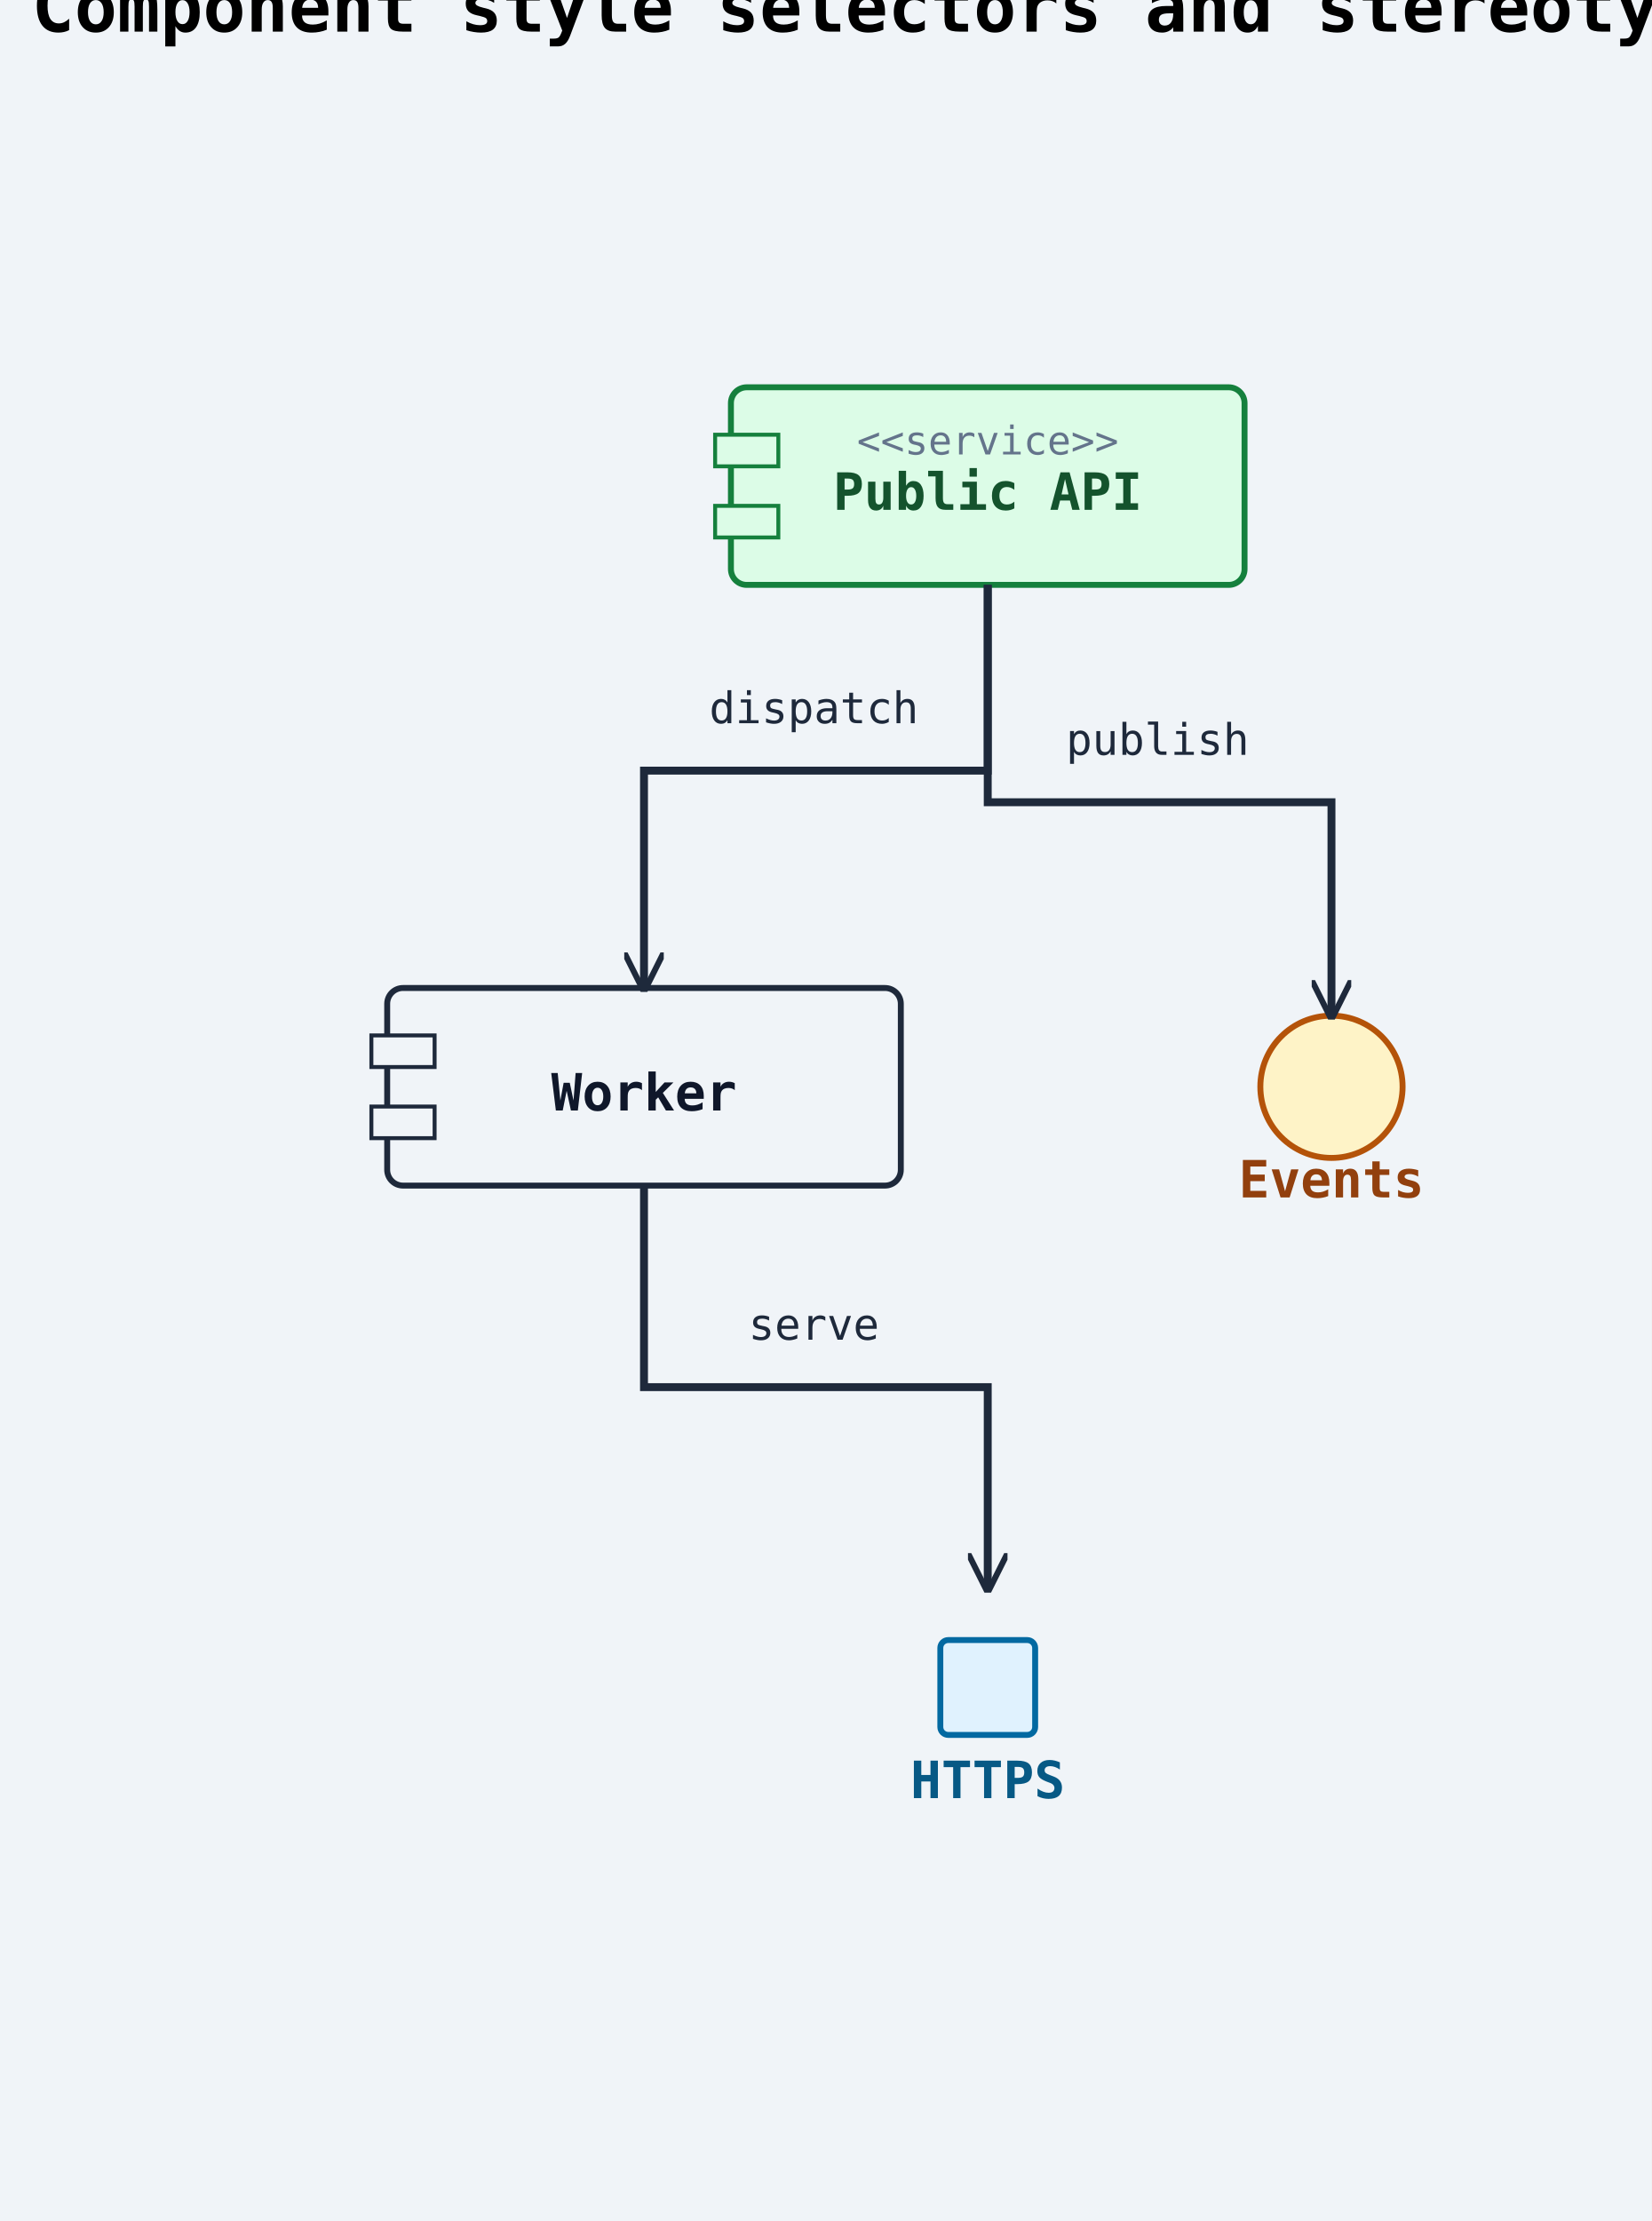
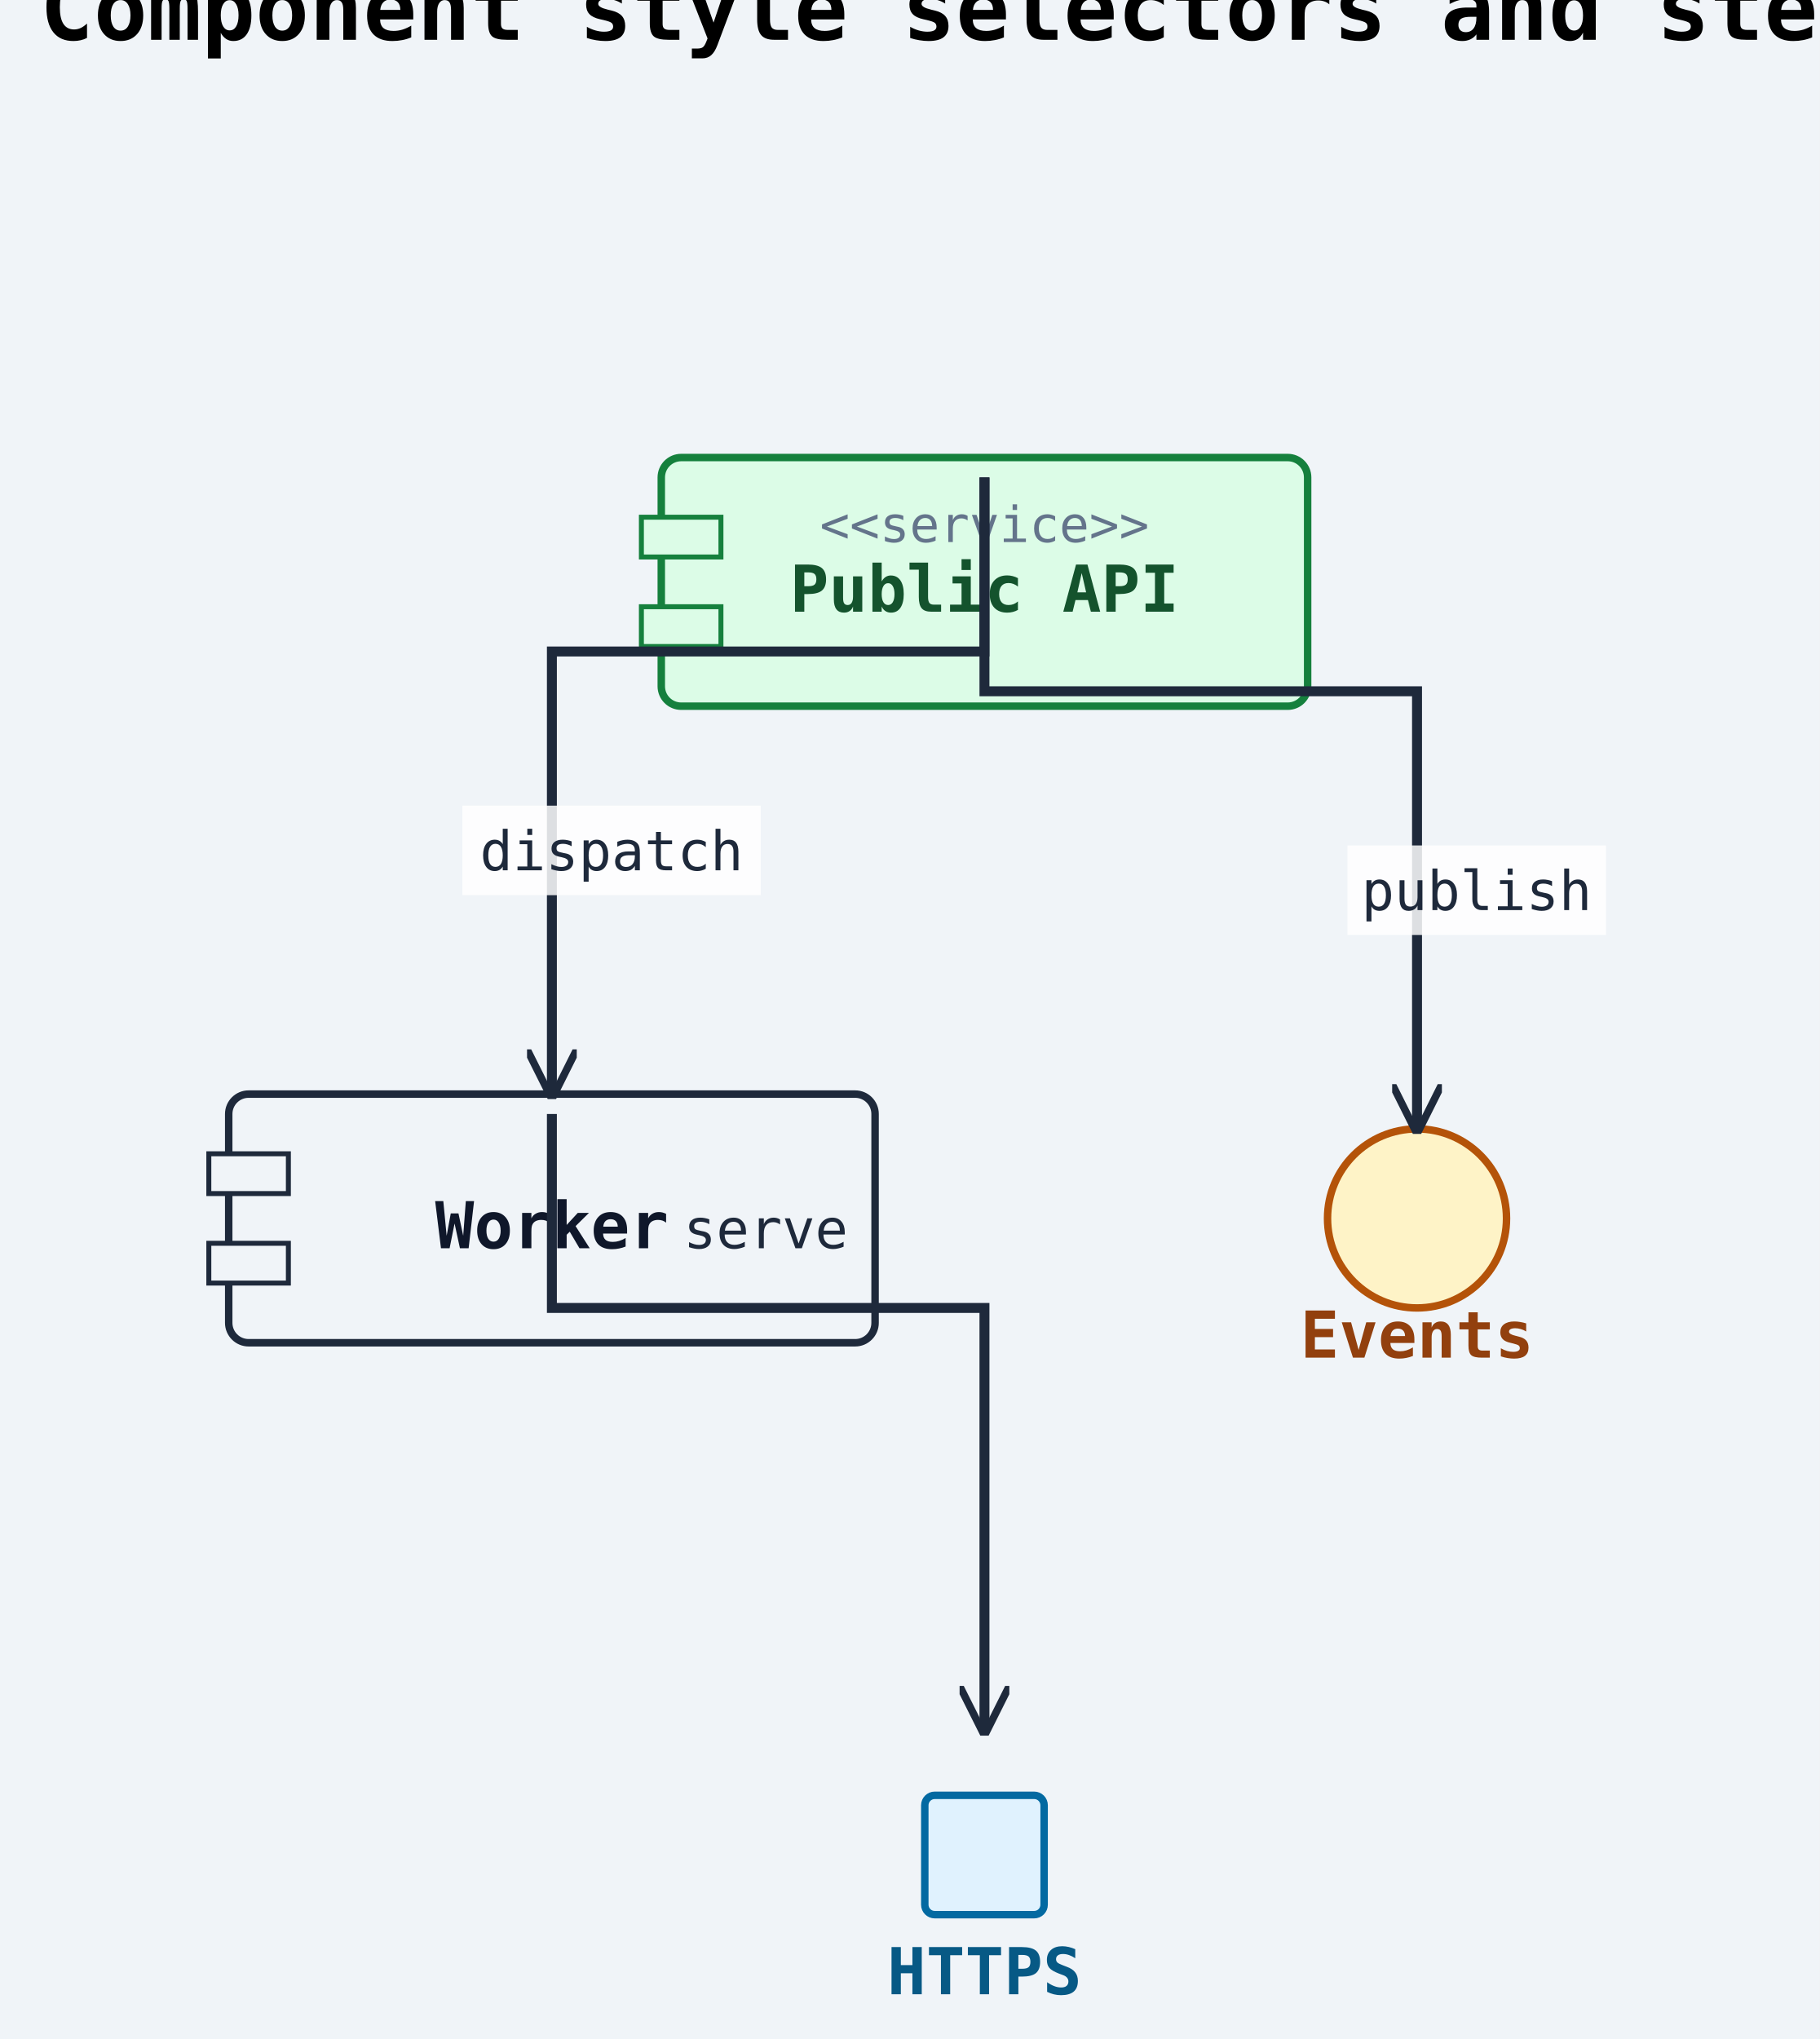
- <svg xmlns="http://www.w3.org/2000/svg" width="418" height="562" viewBox="0 0 418 562">
+ <svg xmlns="http://www.w3.org/2000/svg" width="366" height="410" viewBox="0 0 366 410">
  <rect width="100%" height="100%" fill="#f0f4f8" />
  <defs>
    <marker id="arrow-open" viewBox="0 0 10 10" refX="9" refY="5" markerWidth="10" markerHeight="10" markerUnits="userSpaceOnUse" orient="auto-start-reverse">
      <path d="M0,0 L10,5 L0,10" fill="none" stroke="#1e293b" stroke-width="1.5" />
    </marker>
    <marker id="arrow-triangle" viewBox="0 0 12 12" refX="11" refY="6" markerWidth="12" markerHeight="12" markerUnits="userSpaceOnUse" orient="auto-start-reverse">
      <polygon points="0,0 12,6 0,12" fill="#ffffff" stroke="#1e293b" stroke-width="1.5" fill-rule="nonzero" />
    </marker>
    <marker id="arrow-diamond-filled" viewBox="0 0 14 10" refX="13" refY="5" markerWidth="14" markerHeight="10" markerUnits="userSpaceOnUse" orient="auto-start-reverse">
      <path d="M0,5 L7,0 L14,5 L7,10 z" fill="#1e293b" stroke="#1e293b" stroke-width="1" />
    </marker>
    <marker id="arrow-diamond-open" viewBox="0 0 14 10" refX="13" refY="5" markerWidth="14" markerHeight="10" markerUnits="userSpaceOnUse" orient="auto-start-reverse">
      <path d="M0,5 L7,0 L14,5 L7,10 z" fill="#ffffff" stroke="#1e293b" stroke-width="1" />
    </marker>
    <marker id="arrow-double-open" viewBox="0 0 16 12" refX="15" refY="6" markerWidth="16" markerHeight="12" markerUnits="userSpaceOnUse" orient="auto-start-reverse">
      <path d="M0,1 L8,6 L0,11 M7,1 L15,6 L7,11" fill="none" stroke="#1e293b" stroke-width="1.5" stroke-linejoin="round" />
    </marker>
    <marker id="arrow-circle-open" viewBox="0 0 12 12" refX="11" refY="6" markerWidth="12" markerHeight="12" markerUnits="userSpaceOnUse" orient="auto-start-reverse">
      <circle cx="6" cy="6" r="4" fill="#ffffff" stroke="#1e293b" stroke-width="1.5" />
    </marker>
    <marker id="arrow-circle-filled" viewBox="0 0 12 12" refX="11" refY="6" markerWidth="12" markerHeight="12" markerUnits="userSpaceOnUse" orient="auto-start-reverse">
      <circle cx="6" cy="6" r="4" fill="#1e293b" stroke="#1e293b" stroke-width="1.5" />
    </marker>
    <marker id="arrow-triangle-filled" viewBox="0 0 12 12" refX="11" refY="6" markerWidth="12" markerHeight="12" markerUnits="userSpaceOnUse" orient="auto-start-reverse">
      <polygon points="0,0 12,6 0,12" fill="#1e293b" stroke="#1e293b" stroke-width="1.5" />
    </marker>
    <marker id="arrow-box-filled" viewBox="0 0 12 12" refX="11" refY="6" markerWidth="12" markerHeight="12" markerUnits="userSpaceOnUse" orient="auto-start-reverse">
      <rect x="2" y="2" width="8" height="8" fill="#1e293b" stroke="#1e293b" stroke-width="1.5" />
    </marker>
    <marker id="arrow-plus" viewBox="0 0 12 12" refX="11" refY="6" markerWidth="12" markerHeight="12" markerUnits="userSpaceOnUse" orient="auto-start-reverse">
      <path d="M6,1 L6,11 M1,6 L11,6" fill="none" stroke="#1e293b" stroke-width="1.8" stroke-linecap="round" />
    </marker>
    <marker id="arrow-slash" viewBox="0 0 12 12" refX="10" refY="6" markerWidth="12" markerHeight="12" markerUnits="userSpaceOnUse" orient="auto-start-reverse">
      <path d="M3,2 L9,10" fill="none" stroke="#1e293b" stroke-width="1.8" stroke-linecap="round" />
    </marker>
    <marker id="arrow-cross" viewBox="0 0 12 12" refX="11" refY="6" markerWidth="12" markerHeight="12" markerUnits="userSpaceOnUse" orient="auto-start-reverse">
      <path d="M2,2 L10,10 M10,2 L2,10" fill="none" stroke="#1e293b" stroke-width="1.8" stroke-linecap="round" />
    </marker>
    <marker id="arrow-bracket-open" viewBox="0 0 12 14" refX="11" refY="7" markerWidth="12" markerHeight="14" markerUnits="userSpaceOnUse" orient="auto-start-reverse">
      <path d="M10,1 L4,1 L4,13 L10,13" fill="none" stroke="#1e293b" stroke-width="1.8" stroke-linecap="round" stroke-linejoin="round" />
    </marker>
  </defs>
  <marker id="arrow-ie-one" viewBox="0 0 24 16" refX="22" refY="8" markerWidth="24" markerHeight="16" markerUnits="userSpaceOnUse" orient="auto-start-reverse">
    <path d="M16,2 L16,14" fill="none" stroke="#1e293b" stroke-width="1.8" stroke-linecap="round" />
  </marker>
  <marker id="arrow-ie-zero-one" viewBox="0 0 30 16" refX="28" refY="8" markerWidth="30" markerHeight="16" markerUnits="userSpaceOnUse" orient="auto-start-reverse">
    <circle cx="10" cy="8" r="4" fill="#ffffff" stroke="#1e293b" stroke-width="1.5" />
    <path d="M20,2 L20,14" fill="none" stroke="#1e293b" stroke-width="1.8" stroke-linecap="round" />
  </marker>
  <marker id="arrow-ie-zero-many" viewBox="0 0 34 18" refX="32" refY="9" markerWidth="34" markerHeight="18" markerUnits="userSpaceOnUse" orient="auto-start-reverse">
    <circle cx="8" cy="9" r="4" fill="#ffffff" stroke="#1e293b" stroke-width="1.5" />
    <path d="M18,9 L31,2 M18,9 L31,9 M18,9 L31,16" fill="none" stroke="#1e293b" stroke-width="1.7" stroke-linecap="round" />
  </marker>
  <marker id="arrow-ie-one-many" viewBox="0 0 34 18" refX="32" refY="9" markerWidth="34" markerHeight="18" markerUnits="userSpaceOnUse" orient="auto-start-reverse">
    <path d="M8,2 L8,16 M18,9 L31,2 M18,9 L31,9 M18,9 L31,16" fill="none" stroke="#1e293b" stroke-width="1.7" stroke-linecap="round" />
  </marker>
  <text x="8" y="8" font-family="monospace" font-size="18" font-weight="600">Component style selectors and stereotypes</text>
-   <rect class="uml-node uml-component" data-uml-kind="component" x="185" y="98" width="130" height="50" rx="4" ry="4" fill="#dcfce7" stroke="#15803d" stroke-width="1.5" />
-   <rect x="181" y="110" width="16" height="8" fill="#dcfce7" stroke="#15803d" stroke-width="1" />
-   <rect x="181" y="128" width="16" height="8" fill="#dcfce7" stroke="#15803d" stroke-width="1" />
-   <text x="250" y="129" text-anchor="middle" font-family="monospace" font-size="13" font-weight="600" fill="#14532d">Public API</text>
-   <text x="250" y="115" text-anchor="middle" font-family="monospace" font-size="10" fill="#64748b">&lt;&lt;service&gt;&gt;</text>
-   <rect class="uml-node uml-component" data-uml-kind="component" x="98" y="250" width="130" height="50" rx="4" ry="4" fill="#f0f4f8" stroke="#1e293b" stroke-width="1.5" />
-   <rect x="94" y="262" width="16" height="8" fill="#f0f4f8" stroke="#1e293b" stroke-width="1" />
-   <rect x="94" y="280" width="16" height="8" fill="#f0f4f8" stroke="#1e293b" stroke-width="1" />
-   <text x="163" y="281" text-anchor="middle" font-family="monospace" font-size="13" font-weight="600" fill="#0f172a">Worker</text>
-   <circle class="uml-node uml-interface" data-uml-kind="interface" cx="337" cy="275" r="18" fill="#fef3c7" stroke="#b45309" stroke-width="1.5" />
-   <text x="337" y="303" text-anchor="middle" font-family="monospace" font-size="13" font-weight="600" fill="#92400e">Events</text>
-   <rect class="uml-node uml-port" data-uml-kind="port" data-uml-port-direction="" x="238" y="415" width="24" height="24" rx="2" ry="2" fill="#e0f2fe" stroke="#0369a1" stroke-width="1.5" />
-   <text x="250" y="455" text-anchor="middle" font-family="monospace" font-size="13" font-weight="600" fill="#075985">HTTPS</text>
-   <polyline class="uml-relation" data-uml-from="API" data-uml-to="Worker" data-uml-arrow="--&gt;" points="250,148 250,195 163,195 163,250" fill="none" stroke="#1e293b" stroke-width="2" marker-end="url(#arrow-open)" />
-   <polyline class="uml-relation" data-uml-from="API" data-uml-to="Events" data-uml-arrow="--&gt;" points="250,148 250,203 337,203 337,257" fill="none" stroke="#1e293b" stroke-width="2" marker-end="url(#arrow-open)" />
-   <polyline class="uml-relation" data-uml-from="Worker" data-uml-to="HTTPS" data-uml-arrow="--&gt;" points="163,300 163,351 250,351 250,402" fill="none" stroke="#1e293b" stroke-width="2" marker-end="url(#arrow-open)" />
-   <text class="uml-edge-label" data-uml-label-role="edge" x="206" y="183" text-anchor="middle" font-family="monospace" font-size="11" fill="#1e293b">dispatch</text>
-   <text class="uml-edge-label" data-uml-label-role="edge" x="293" y="191" text-anchor="middle" font-family="monospace" font-size="11" fill="#1e293b">publish</text>
-   <text class="uml-edge-label" data-uml-label-role="edge" x="206" y="339" text-anchor="middle" font-family="monospace" font-size="11" fill="#1e293b">serve</text>
+   <rect class="uml-node uml-component" data-uml-kind="component" x="133" y="92" width="130" height="50" rx="4" ry="4" fill="#dcfce7" stroke="#15803d" stroke-width="1.5" />
+   <rect x="129" y="104" width="16" height="8" fill="#dcfce7" stroke="#15803d" stroke-width="1" />
+   <rect x="129" y="122" width="16" height="8" fill="#dcfce7" stroke="#15803d" stroke-width="1" />
+   <text x="198" y="123" text-anchor="middle" font-family="monospace" font-size="13" font-weight="600" fill="#14532d">Public API</text>
+   <text x="198" y="109" text-anchor="middle" font-family="monospace" font-size="10" fill="#64748b">&lt;&lt;service&gt;&gt;</text>
+   <rect class="uml-node uml-component" data-uml-kind="component" x="46" y="220" width="130" height="50" rx="4" ry="4" fill="#f0f4f8" stroke="#1e293b" stroke-width="1.5" />
+   <rect x="42" y="232" width="16" height="8" fill="#f0f4f8" stroke="#1e293b" stroke-width="1" />
+   <rect x="42" y="250" width="16" height="8" fill="#f0f4f8" stroke="#1e293b" stroke-width="1" />
+   <text x="111" y="251" text-anchor="middle" font-family="monospace" font-size="13" font-weight="600" fill="#0f172a">Worker</text>
+   <circle class="uml-node uml-interface" data-uml-kind="interface" cx="285" cy="245" r="18" fill="#fef3c7" stroke="#b45309" stroke-width="1.5" />
+   <text x="285" y="273" text-anchor="middle" font-family="monospace" font-size="13" font-weight="600" fill="#92400e">Events</text>
+   <rect class="uml-node uml-port" data-uml-kind="port" data-uml-port-direction="" x="186" y="361" width="24" height="24" rx="2" ry="2" fill="#e0f2fe" stroke="#0369a1" stroke-width="1.5" />
+   <text x="198" y="401" text-anchor="middle" font-family="monospace" font-size="13" font-weight="600" fill="#075985">HTTPS</text>
+   <polyline class="uml-relation" data-uml-from="API" data-uml-to="Worker" data-uml-arrow="--&gt;" points="198,96 198,131 111,131 111,220" fill="none" stroke="#1e293b" stroke-width="2" marker-end="url(#arrow-open)" />
+   <polyline class="uml-relation" data-uml-from="API" data-uml-to="Events" data-uml-arrow="--&gt;" points="198,96 198,139 285,139 285,227" fill="none" stroke="#1e293b" stroke-width="2" marker-end="url(#arrow-open)" />
+   <polyline class="uml-relation" data-uml-from="Worker" data-uml-to="HTTPS" data-uml-arrow="--&gt;" points="111,224 111,263 198,263 198,348" fill="none" stroke="#1e293b" stroke-width="2" marker-end="url(#arrow-open)" />
+   <rect class="uml-edge-label-bg" data-uml-label-role="edge-background" x="93" y="162" width="60" height="18" fill="white" opacity="0.85" />
+   <text class="uml-edge-label" data-uml-label-role="edge" x="123" y="175" text-anchor="middle" font-family="monospace" font-size="11" fill="#1e293b">dispatch</text>
+   <rect class="uml-edge-label-bg" data-uml-label-role="edge-background" x="271" y="170" width="52" height="18" fill="white" opacity="0.85" />
+   <text class="uml-edge-label" data-uml-label-role="edge" x="297" y="183" text-anchor="middle" font-family="monospace" font-size="11" fill="#1e293b">publish</text>
+   <text class="uml-edge-label" data-uml-label-role="edge" x="154" y="251" text-anchor="middle" font-family="monospace" font-size="11" fill="#1e293b">serve</text>
</svg>
